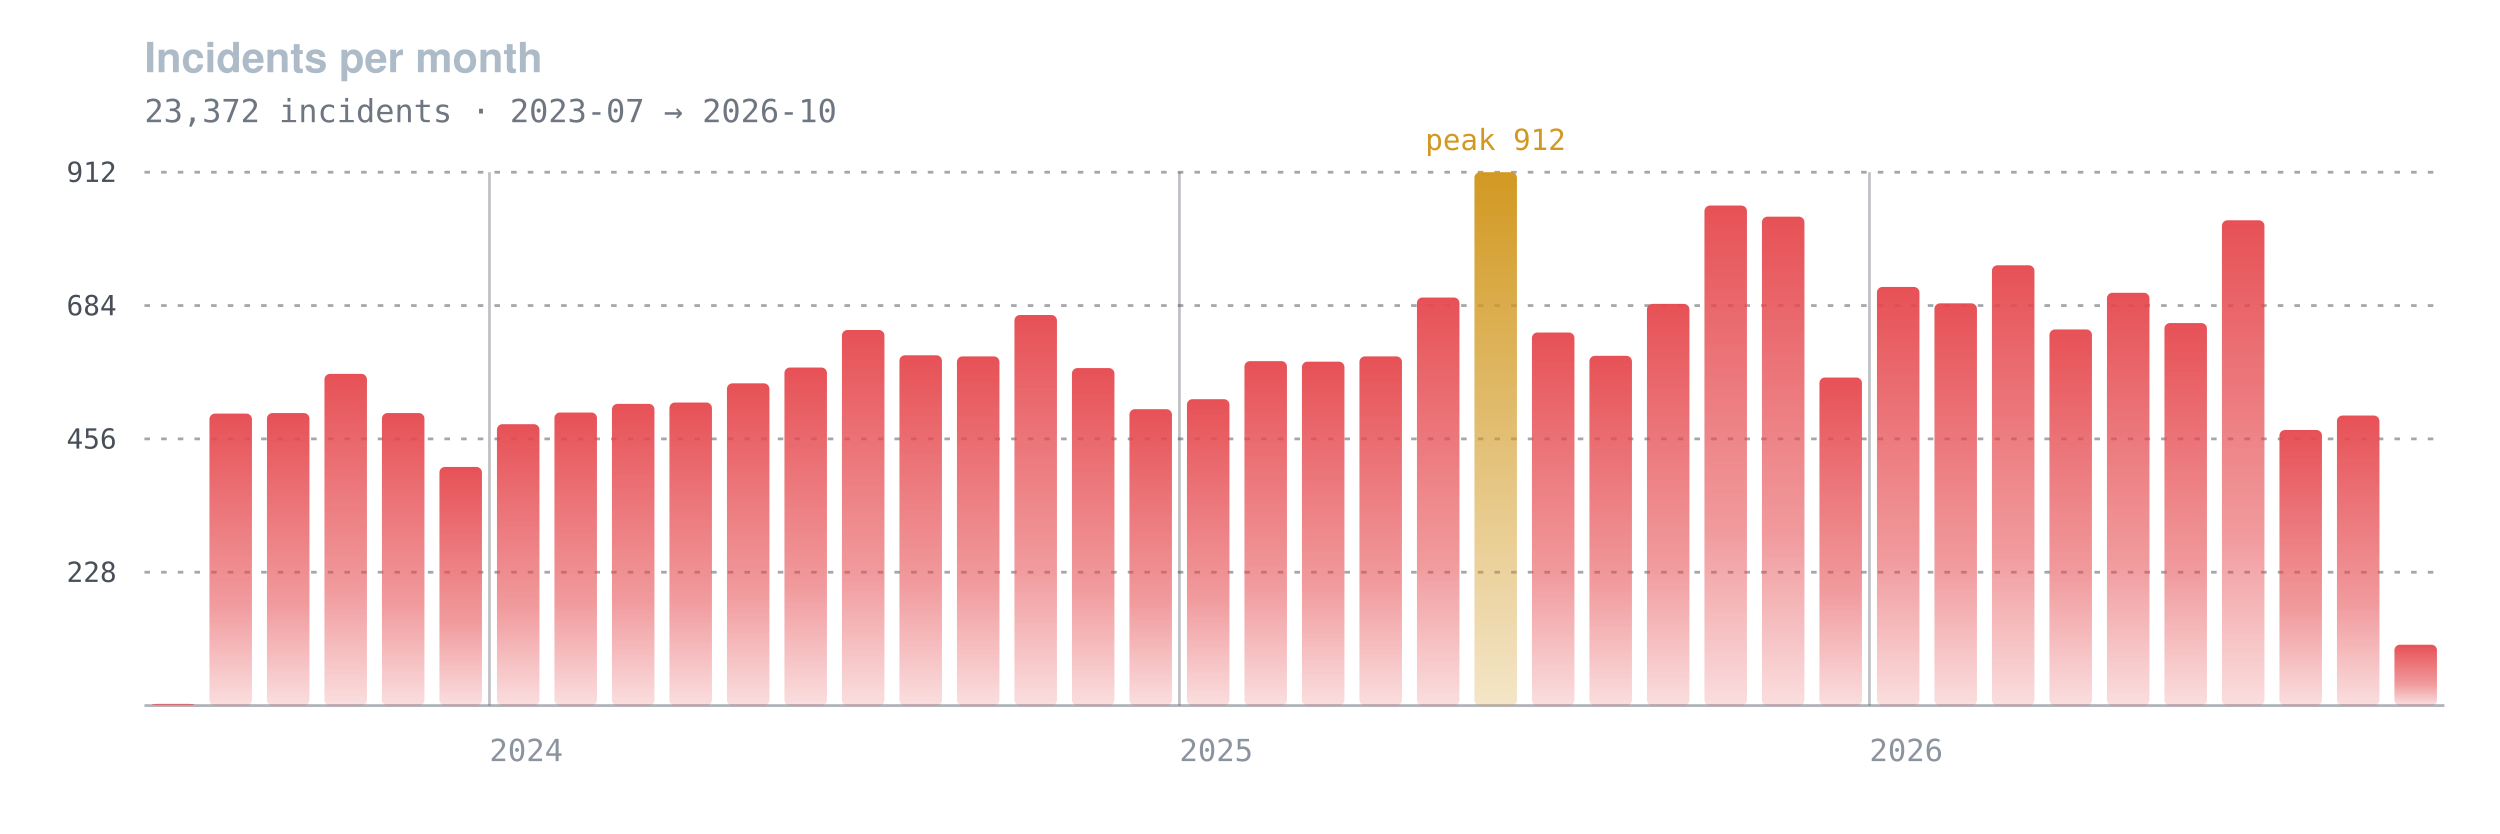
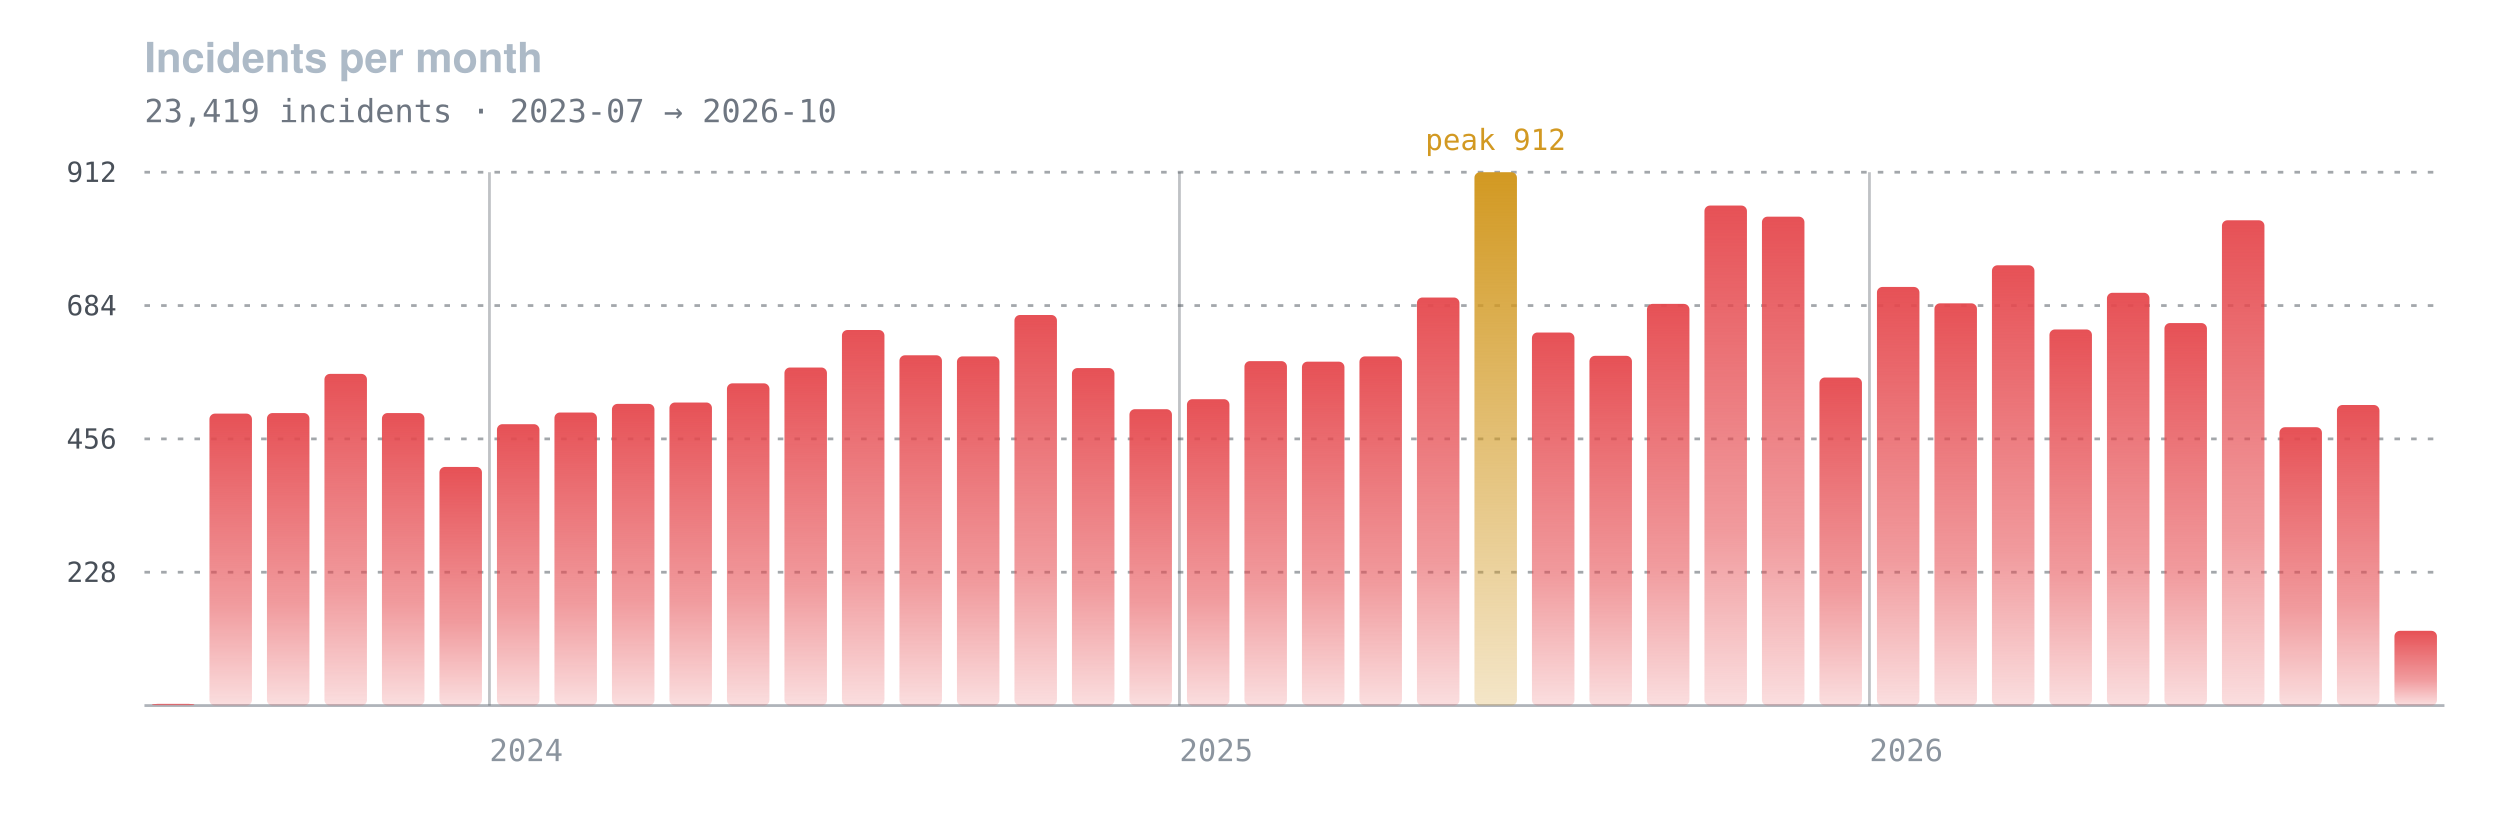
<svg xmlns="http://www.w3.org/2000/svg" viewBox="0 0 900 300" width="900" height="300" role="img">
  <defs>
    <linearGradient id="bg" x1="0" y1="0" x2="0" y2="1">
      <stop offset="0%" stop-color="#e5484d" stop-opacity="0.95" />
      <stop offset="65%" stop-color="#e5484d" stop-opacity="0.55" />
      <stop offset="100%" stop-color="#e5484d" stop-opacity="0.18" />
    </linearGradient>
    <linearGradient id="pk" x1="0" y1="0" x2="0" y2="1">
      <stop offset="0%" stop-color="#d29922" stop-opacity="1" />
      <stop offset="100%" stop-color="#d29922" stop-opacity="0.25" />
    </linearGradient>
  </defs>
  <text x="52" y="26" fill="#adbac7" font-size="15" font-family="-apple-system,BlinkMacSystemFont,Segoe UI,Helvetica,Arial,sans-serif" font-weight="600">Incidents per month</text>
-   <text x="52" y="44" fill="#6e7681" font-size="11.5" font-family="ui-monospace,SFMono-Regular,Menlo,Consolas,monospace">23,372 incidents · 2023-07 → 2026-10</text>
+   <text x="52" y="44" fill="#6e7681" font-size="11.5" font-family="ui-monospace,SFMono-Regular,Menlo,Consolas,monospace">23,419 incidents · 2023-07 → 2026-10</text>
  <line x1="52" y1="206.0" x2="880" y2="206.0" stroke="#484f58" stroke-width="1" stroke-dasharray="2 4" opacity="0.5" />
  <text x="42" y="209.5" fill="#484f58" font-size="10" font-family="ui-monospace,SFMono-Regular,Menlo,Consolas,monospace" text-anchor="end">228</text>
  <line x1="52" y1="158.0" x2="880" y2="158.0" stroke="#484f58" stroke-width="1" stroke-dasharray="2 4" opacity="0.5" />
  <text x="42" y="161.5" fill="#484f58" font-size="10" font-family="ui-monospace,SFMono-Regular,Menlo,Consolas,monospace" text-anchor="end">456</text>
  <line x1="52" y1="110.0" x2="880" y2="110.0" stroke="#484f58" stroke-width="1" stroke-dasharray="2 4" opacity="0.5" />
  <text x="42" y="113.5" fill="#484f58" font-size="10" font-family="ui-monospace,SFMono-Regular,Menlo,Consolas,monospace" text-anchor="end">684</text>
  <line x1="52" y1="62.0" x2="880" y2="62.0" stroke="#484f58" stroke-width="1" stroke-dasharray="2 4" opacity="0.5" />
  <text x="42" y="65.5" fill="#484f58" font-size="10" font-family="ui-monospace,SFMono-Regular,Menlo,Consolas,monospace" text-anchor="end">912</text>
  <line x1="52" y1="254" x2="880" y2="254" stroke="#6e7681" stroke-width="1" opacity="0.55" />
  <rect x="54.7" y="253.4" width="15.3" height="0.6" rx="2" fill="url(#bg)" />
  <rect x="75.4" y="148.9" width="15.3" height="105.1" rx="2" fill="url(#bg)" />
  <rect x="96.1" y="148.7" width="15.3" height="105.3" rx="2" fill="url(#bg)" />
  <rect x="116.8" y="134.6" width="15.3" height="119.4" rx="2" fill="url(#bg)" />
  <rect x="137.5" y="148.7" width="15.3" height="105.3" rx="2" fill="url(#bg)" />
  <rect x="158.2" y="168.1" width="15.3" height="85.9" rx="2" fill="url(#bg)" />
  <rect x="178.9" y="152.7" width="15.3" height="101.3" rx="2" fill="url(#bg)" />
  <line x1="176.2" y1="62" x2="176.2" y2="254" stroke="#484f58" stroke-width="1" opacity="0.35" />
  <text x="176.2" y="274" fill="#8b949e" font-size="11" font-family="ui-monospace,SFMono-Regular,Menlo,Consolas,monospace">2024</text>
  <rect x="199.6" y="148.5" width="15.3" height="105.5" rx="2" fill="url(#bg)" />
  <rect x="220.3" y="145.4" width="15.3" height="108.6" rx="2" fill="url(#bg)" />
  <rect x="241.0" y="144.9" width="15.3" height="109.1" rx="2" fill="url(#bg)" />
  <rect x="261.7" y="138.0" width="15.3" height="116.0" rx="2" fill="url(#bg)" />
  <rect x="282.4" y="132.3" width="15.3" height="121.7" rx="2" fill="url(#bg)" />
  <rect x="303.1" y="118.8" width="15.3" height="135.2" rx="2" fill="url(#bg)" />
  <rect x="323.8" y="127.9" width="15.3" height="126.1" rx="2" fill="url(#bg)" />
  <rect x="344.5" y="128.3" width="15.3" height="125.7" rx="2" fill="url(#bg)" />
  <rect x="365.2" y="113.4" width="15.3" height="140.6" rx="2" fill="url(#bg)" />
  <rect x="385.9" y="132.5" width="15.3" height="121.5" rx="2" fill="url(#bg)" />
  <rect x="406.6" y="147.3" width="15.3" height="106.7" rx="2" fill="url(#bg)" />
  <rect x="427.3" y="143.7" width="15.3" height="110.3" rx="2" fill="url(#bg)" />
  <line x1="424.6" y1="62" x2="424.6" y2="254" stroke="#484f58" stroke-width="1" opacity="0.35" />
  <text x="424.6" y="274" fill="#8b949e" font-size="11" font-family="ui-monospace,SFMono-Regular,Menlo,Consolas,monospace">2025</text>
  <rect x="448.0" y="130.0" width="15.3" height="124.0" rx="2" fill="url(#bg)" />
  <rect x="468.7" y="130.2" width="15.3" height="123.8" rx="2" fill="url(#bg)" />
  <rect x="489.4" y="128.3" width="15.3" height="125.7" rx="2" fill="url(#bg)" />
  <rect x="510.1" y="107.1" width="15.3" height="146.9" rx="2" fill="url(#bg)" />
  <rect x="530.8" y="62.0" width="15.3" height="192.0" rx="2" fill="url(#pk)" />
  <rect x="551.5" y="119.7" width="15.3" height="134.3" rx="2" fill="url(#bg)" />
  <rect x="572.2" y="128.1" width="15.3" height="125.9" rx="2" fill="url(#bg)" />
  <rect x="592.9" y="109.4" width="15.3" height="144.6" rx="2" fill="url(#bg)" />
  <rect x="613.6" y="74.0" width="15.3" height="180.0" rx="2" fill="url(#bg)" />
  <rect x="634.3" y="78.0" width="15.3" height="176.0" rx="2" fill="url(#bg)" />
  <rect x="655.0" y="135.9" width="15.3" height="118.1" rx="2" fill="url(#bg)" />
  <rect x="675.7" y="103.3" width="15.3" height="150.7" rx="2" fill="url(#bg)" />
  <line x1="673.0" y1="62" x2="673.0" y2="254" stroke="#484f58" stroke-width="1" opacity="0.35" />
  <text x="673.0" y="274" fill="#8b949e" font-size="11" font-family="ui-monospace,SFMono-Regular,Menlo,Consolas,monospace">2026</text>
  <rect x="696.4" y="109.2" width="15.3" height="144.8" rx="2" fill="url(#bg)" />
  <rect x="717.1" y="95.5" width="15.3" height="158.5" rx="2" fill="url(#bg)" />
  <rect x="737.8" y="118.6" width="15.3" height="135.4" rx="2" fill="url(#bg)" />
  <rect x="758.5" y="105.4" width="15.3" height="148.6" rx="2" fill="url(#bg)" />
  <rect x="779.2" y="116.3" width="15.3" height="137.7" rx="2" fill="url(#bg)" />
  <rect x="799.9" y="79.3" width="15.3" height="174.7" rx="2" fill="url(#bg)" />
-   <rect x="820.6" y="154.8" width="15.3" height="99.2" rx="2" fill="url(#bg)" />
-   <rect x="841.3" y="149.6" width="15.3" height="104.4" rx="2" fill="url(#bg)" />
-   <rect x="862.0" y="232.1" width="15.3" height="21.9" rx="2" fill="url(#bg)" />
+   <rect x="820.6" y="153.8" width="15.3" height="100.2" rx="2" fill="url(#bg)" />
+   <rect x="841.3" y="145.8" width="15.3" height="108.2" rx="2" fill="url(#bg)" />
+   <rect x="862.0" y="227.1" width="15.3" height="26.9" rx="2" fill="url(#bg)" />
  <text x="538.4" y="54.0" fill="#d29922" font-size="10.5" font-family="ui-monospace,SFMono-Regular,Menlo,Consolas,monospace" text-anchor="middle">peak 912</text>
</svg>
